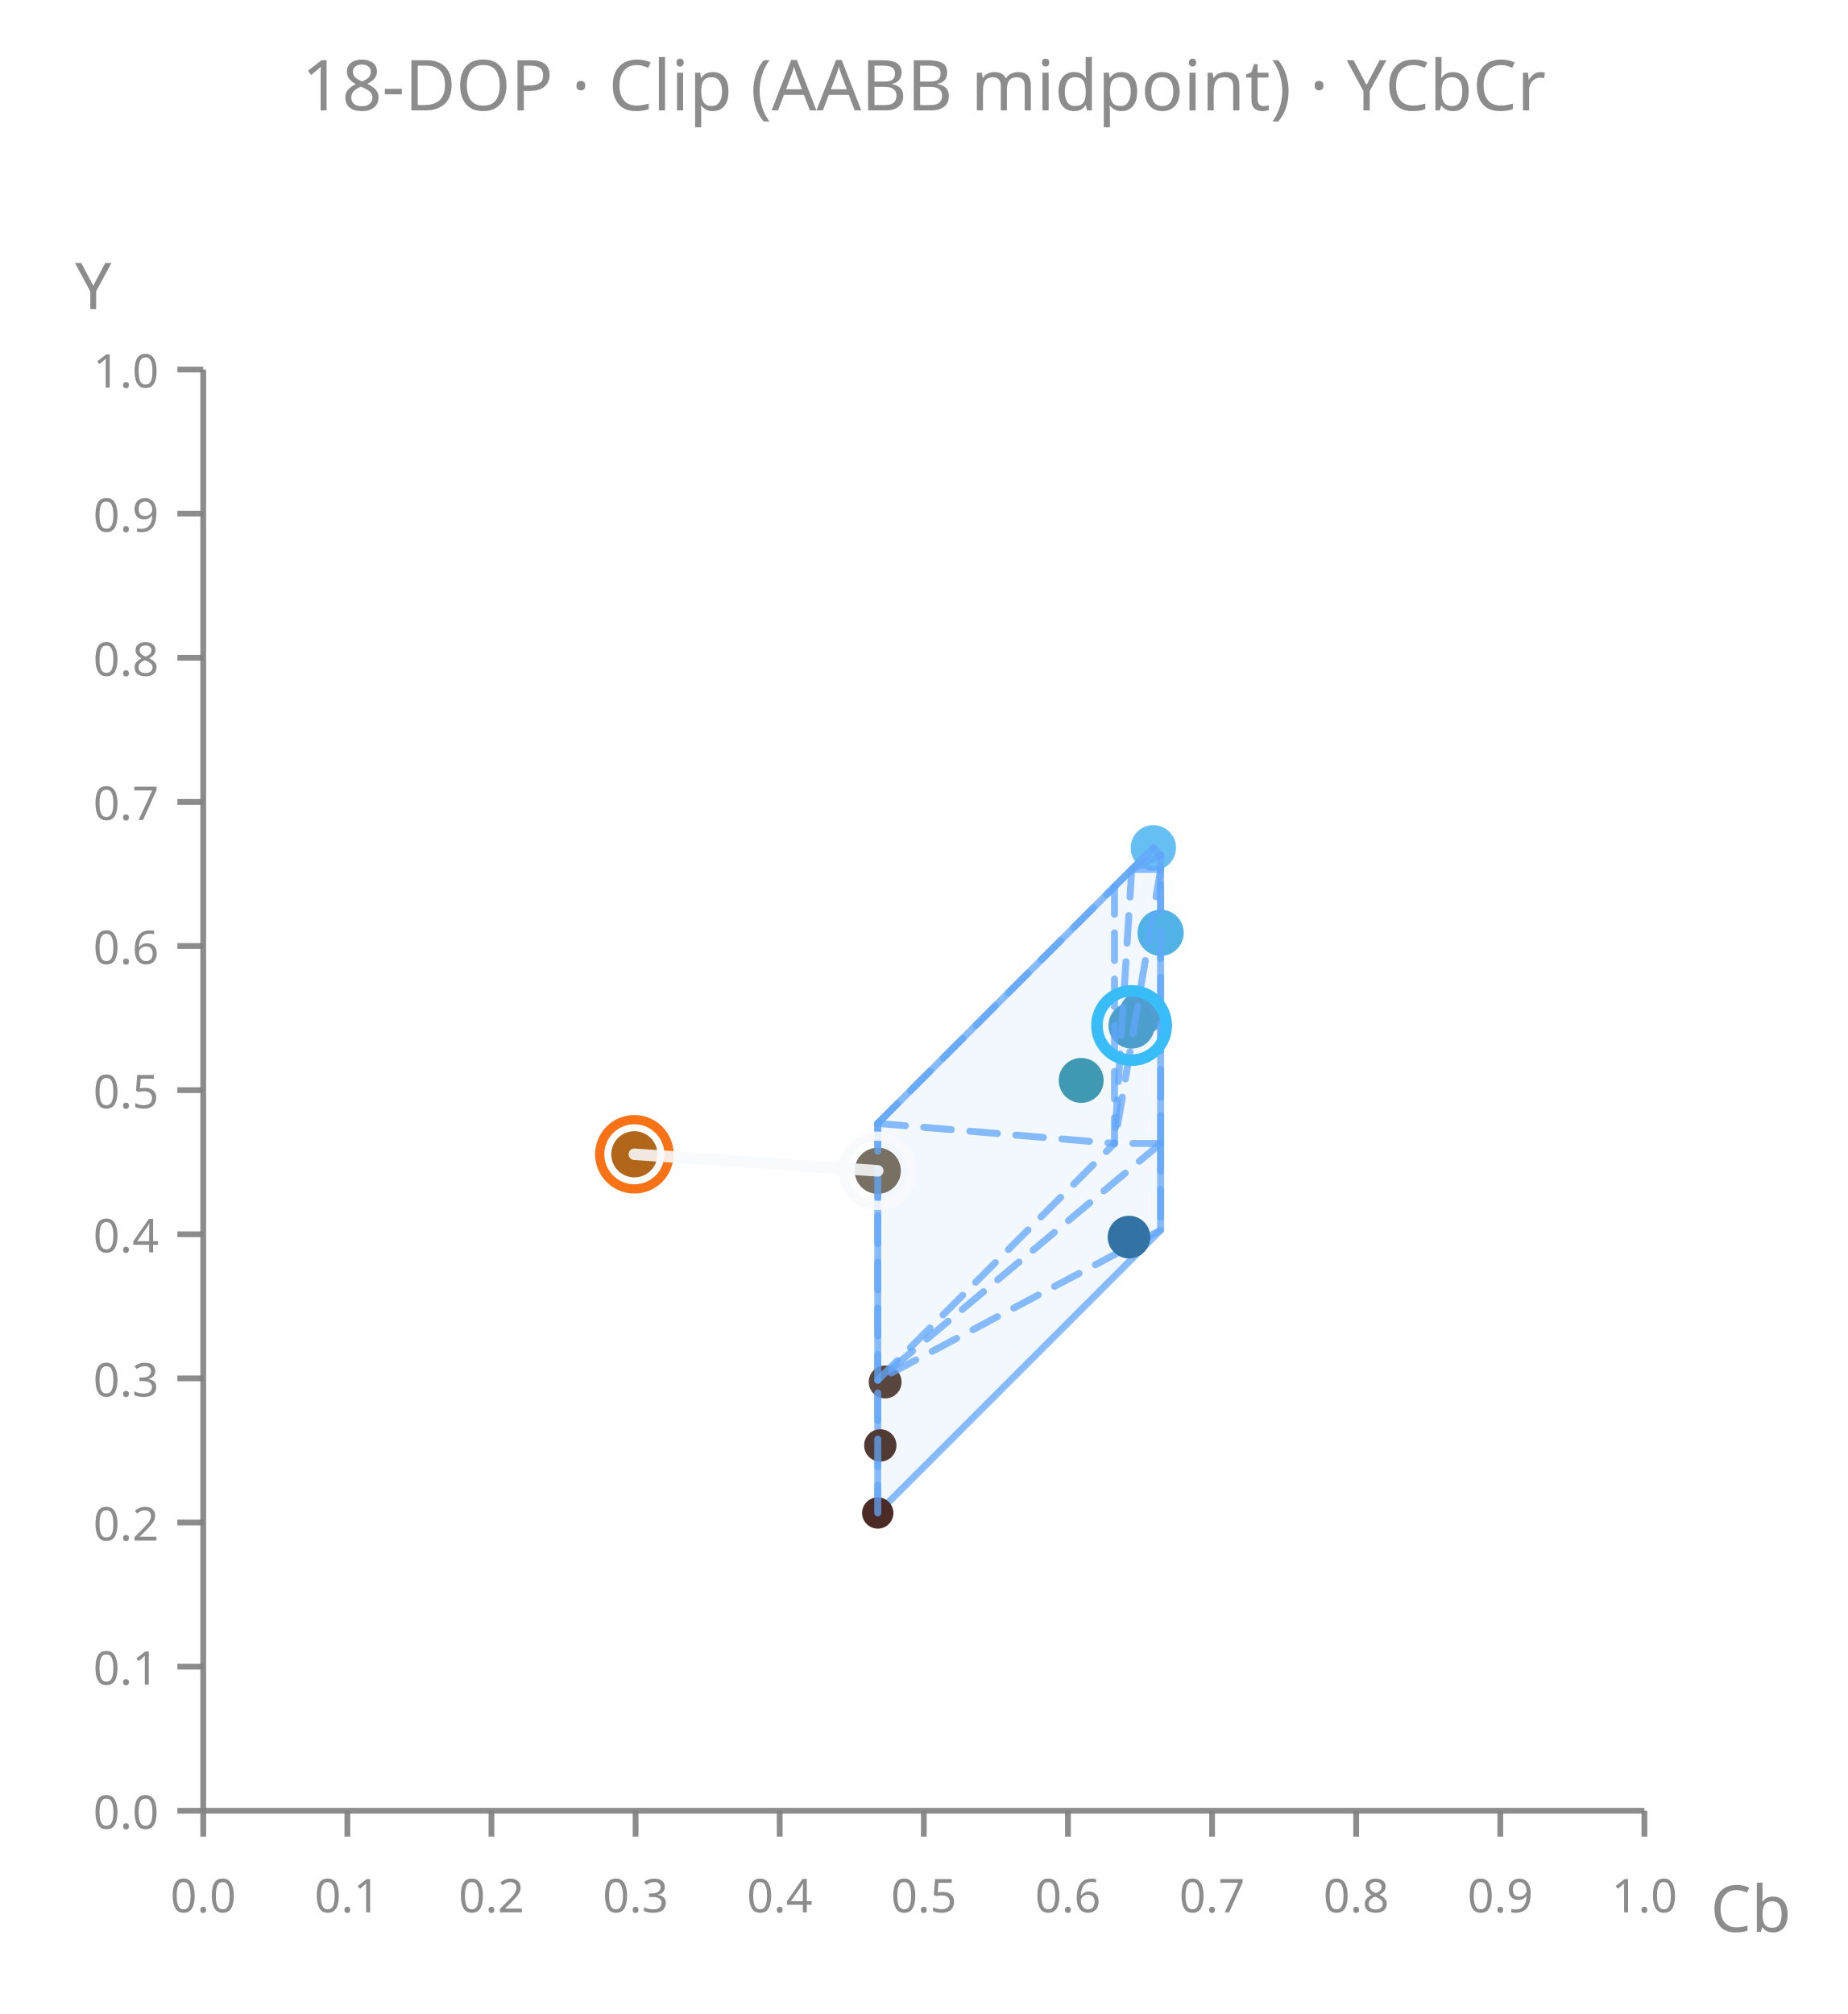
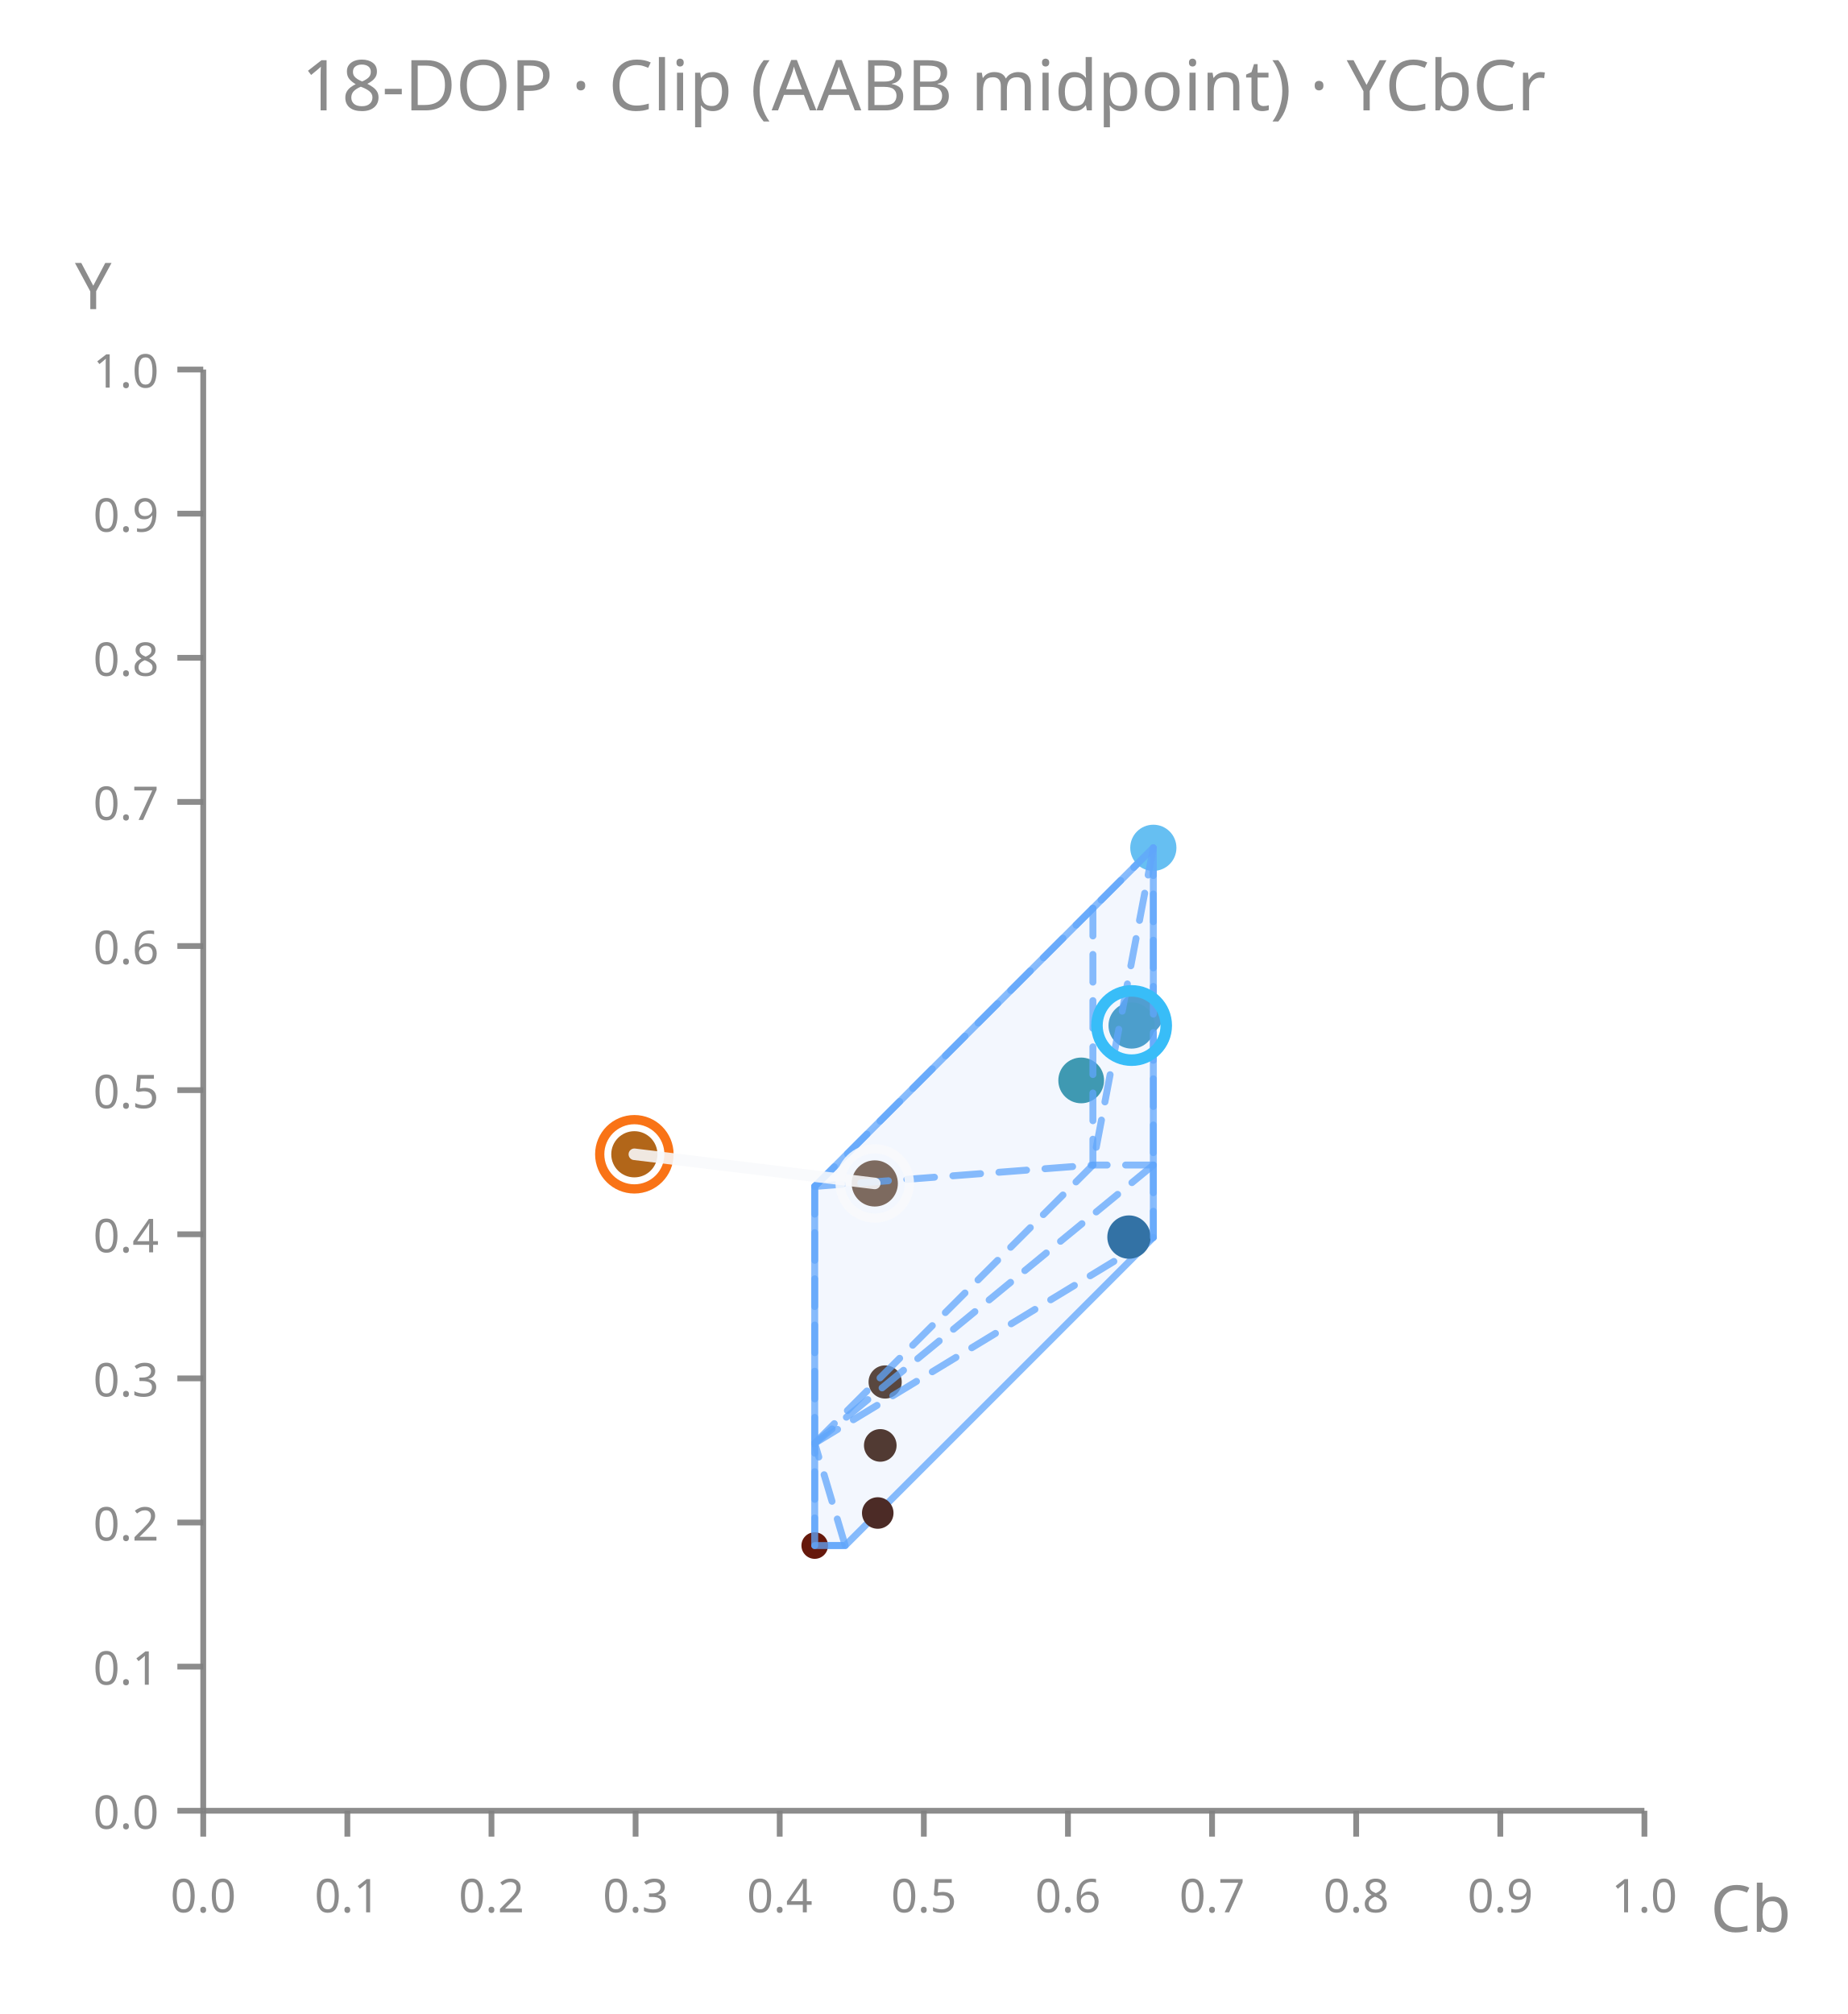
<svg xmlns="http://www.w3.org/2000/svg" baseProfile="full" height="436.0px" version="1.1" viewBox="0,0,400.0,436.0" width="400.0px">
  <defs />
  <g class="layer_bg" />
  <g class="layer_boundary">
-     <polygon fill="rgba(59,130,246,0.06)" points="190.024,243.197 190.024,327.544 251.266,266.302 251.266,185.118 249.685,183.537" stroke="rgba(96,165,250,0.75)" stroke-linejoin="round" stroke-width="1.5" />
+     <polygon fill="rgba(59,130,246,0.06)" points="176.378,334.592 182.976,334.592 249.685,267.884 249.685,183.537 176.378,256.843" stroke="rgba(96,165,250,0.75)" stroke-linejoin="round" stroke-width="1.5" />
  </g>
  <g class="layer_axes">
    <line fill="none" stroke="rgba(128,128,128,0.9)" stroke-width="1.25" x1="44.0" x2="356" y1="392.0" y2="392.0" />
    <line fill="none" stroke="rgba(128,128,128,0.9)" stroke-width="1.25" x1="44.0" x2="44.0" y1="392.0" y2="80" />
    <line fill="none" stroke="rgba(128,128,128,0.9)" stroke-width="1.25" x1="44.0" x2="44.0" y1="392.0" y2="397.6" />
    <text dominant-baseline="hanging" fill="rgba(128,128,128,0.9)" font-family="sans-serif" font-size="10.08" text-anchor="middle" x="44.0" y="406.168">0.0</text>
    <line fill="none" stroke="rgba(128,128,128,0.9)" stroke-width="1.25" x1="75.2" x2="75.2" y1="392.0" y2="397.6" />
    <text dominant-baseline="hanging" fill="rgba(128,128,128,0.9)" font-family="sans-serif" font-size="10.08" text-anchor="middle" x="75.2" y="406.168">0.1</text>
    <line fill="none" stroke="rgba(128,128,128,0.9)" stroke-width="1.25" x1="106.4" x2="106.4" y1="392.0" y2="397.6" />
    <text dominant-baseline="hanging" fill="rgba(128,128,128,0.9)" font-family="sans-serif" font-size="10.08" text-anchor="middle" x="106.4" y="406.168">0.2</text>
    <line fill="none" stroke="rgba(128,128,128,0.9)" stroke-width="1.25" x1="137.6" x2="137.6" y1="392.0" y2="397.6" />
    <text dominant-baseline="hanging" fill="rgba(128,128,128,0.9)" font-family="sans-serif" font-size="10.08" text-anchor="middle" x="137.6" y="406.168">0.3</text>
    <line fill="none" stroke="rgba(128,128,128,0.9)" stroke-width="1.25" x1="168.8" x2="168.8" y1="392.0" y2="397.6" />
    <text dominant-baseline="hanging" fill="rgba(128,128,128,0.9)" font-family="sans-serif" font-size="10.08" text-anchor="middle" x="168.8" y="406.168">0.4</text>
    <line fill="none" stroke="rgba(128,128,128,0.9)" stroke-width="1.25" x1="200" x2="200" y1="392.0" y2="397.6" />
    <text dominant-baseline="hanging" fill="rgba(128,128,128,0.9)" font-family="sans-serif" font-size="10.08" text-anchor="middle" x="200" y="406.168">0.5</text>
    <line fill="none" stroke="rgba(128,128,128,0.9)" stroke-width="1.25" x1="231.2" x2="231.2" y1="392.0" y2="397.6" />
    <text dominant-baseline="hanging" fill="rgba(128,128,128,0.9)" font-family="sans-serif" font-size="10.08" text-anchor="middle" x="231.2" y="406.168">0.6</text>
    <line fill="none" stroke="rgba(128,128,128,0.9)" stroke-width="1.25" x1="262.4" x2="262.4" y1="392.0" y2="397.6" />
    <text dominant-baseline="hanging" fill="rgba(128,128,128,0.9)" font-family="sans-serif" font-size="10.08" text-anchor="middle" x="262.4" y="406.168">0.7</text>
    <line fill="none" stroke="rgba(128,128,128,0.9)" stroke-width="1.25" x1="293.6" x2="293.6" y1="392.0" y2="397.6" />
    <text dominant-baseline="hanging" fill="rgba(128,128,128,0.9)" font-family="sans-serif" font-size="10.08" text-anchor="middle" x="293.6" y="406.168">0.8</text>
    <line fill="none" stroke="rgba(128,128,128,0.9)" stroke-width="1.25" x1="324.8" x2="324.8" y1="392.0" y2="397.6" />
    <text dominant-baseline="hanging" fill="rgba(128,128,128,0.9)" font-family="sans-serif" font-size="10.08" text-anchor="middle" x="324.8" y="406.168">0.9</text>
    <line fill="none" stroke="rgba(128,128,128,0.9)" stroke-width="1.25" x1="356" x2="356" y1="392.0" y2="397.6" />
    <text dominant-baseline="hanging" fill="rgba(128,128,128,0.9)" font-family="sans-serif" font-size="10.08" text-anchor="middle" x="356" y="406.168">1.0</text>
    <line fill="none" stroke="rgba(128,128,128,0.9)" stroke-width="1.25" x1="44.0" x2="38.4" y1="392.0" y2="392.0" />
    <text dominant-baseline="central" fill="rgba(128,128,128,0.9)" font-family="sans-serif" font-size="10.08" text-anchor="end" x="34.4" y="392.0">0.0</text>
    <line fill="none" stroke="rgba(128,128,128,0.9)" stroke-width="1.25" x1="44.0" x2="38.4" y1="360.8" y2="360.8" />
    <text dominant-baseline="central" fill="rgba(128,128,128,0.9)" font-family="sans-serif" font-size="10.08" text-anchor="end" x="34.4" y="360.8">0.1</text>
    <line fill="none" stroke="rgba(128,128,128,0.9)" stroke-width="1.25" x1="44.0" x2="38.4" y1="329.6" y2="329.6" />
    <text dominant-baseline="central" fill="rgba(128,128,128,0.9)" font-family="sans-serif" font-size="10.08" text-anchor="end" x="34.4" y="329.6">0.2</text>
    <line fill="none" stroke="rgba(128,128,128,0.9)" stroke-width="1.25" x1="44.0" x2="38.4" y1="298.4" y2="298.4" />
    <text dominant-baseline="central" fill="rgba(128,128,128,0.9)" font-family="sans-serif" font-size="10.08" text-anchor="end" x="34.4" y="298.4">0.3</text>
    <line fill="none" stroke="rgba(128,128,128,0.9)" stroke-width="1.25" x1="44.0" x2="38.4" y1="267.2" y2="267.2" />
    <text dominant-baseline="central" fill="rgba(128,128,128,0.9)" font-family="sans-serif" font-size="10.08" text-anchor="end" x="34.4" y="267.2">0.4</text>
    <line fill="none" stroke="rgba(128,128,128,0.9)" stroke-width="1.25" x1="44.0" x2="38.4" y1="236" y2="236" />
    <text dominant-baseline="central" fill="rgba(128,128,128,0.9)" font-family="sans-serif" font-size="10.08" text-anchor="end" x="34.4" y="236">0.5</text>
    <line fill="none" stroke="rgba(128,128,128,0.9)" stroke-width="1.25" x1="44.0" x2="38.4" y1="204.8" y2="204.8" />
    <text dominant-baseline="central" fill="rgba(128,128,128,0.9)" font-family="sans-serif" font-size="10.08" text-anchor="end" x="34.4" y="204.8">0.6</text>
    <line fill="none" stroke="rgba(128,128,128,0.9)" stroke-width="1.25" x1="44.0" x2="38.4" y1="173.6" y2="173.6" />
    <text dominant-baseline="central" fill="rgba(128,128,128,0.9)" font-family="sans-serif" font-size="10.08" text-anchor="end" x="34.4" y="173.6">0.7</text>
    <line fill="none" stroke="rgba(128,128,128,0.9)" stroke-width="1.25" x1="44.0" x2="38.4" y1="142.4" y2="142.4" />
    <text dominant-baseline="central" fill="rgba(128,128,128,0.9)" font-family="sans-serif" font-size="10.08" text-anchor="end" x="34.4" y="142.4">0.8</text>
    <line fill="none" stroke="rgba(128,128,128,0.9)" stroke-width="1.25" x1="44.0" x2="38.4" y1="111.2" y2="111.2" />
    <text dominant-baseline="central" fill="rgba(128,128,128,0.9)" font-family="sans-serif" font-size="10.08" text-anchor="end" x="34.4" y="111.2">0.9</text>
    <line fill="none" stroke="rgba(128,128,128,0.9)" stroke-width="1.25" x1="44.0" x2="38.4" y1="80" y2="80" />
    <text dominant-baseline="central" fill="rgba(128,128,128,0.9)" font-family="sans-serif" font-size="10.08" text-anchor="end" x="34.4" y="80">1.0</text>
    <text fill="rgba(128,128,128,0.9)" font-family="sans-serif" font-size="14" x="370.3" y="418.208">Cb</text>
    <text fill="rgba(128,128,128,0.9)" font-family="sans-serif" font-size="14" x="16.224" y="66.928">Y</text>
  </g>
  <g class="layer_dots">
    <circle cx="137.332" cy="249.884" fill="rgb(178,102,25)" r="5.0" stroke="none" />
-     <circle cx="190.024" cy="327.544" fill="rgb(76,43,38)" r="3.387" stroke="none" />
-     <circle cx="190.571" cy="312.911" fill="rgb(81,58,51)" r="3.5" stroke="none" />
-     <circle cx="191.625" cy="299.177" fill="rgb(89,71,63)" r="3.56" stroke="none" />
-     <circle cx="190.024" cy="253.462" fill="rgb(120,112,98)" r="5.0" stroke="none" />
-     <line fill="none" stroke="rgba(96,165,250,0.75)" stroke-dasharray="6,4" stroke-linecap="round" stroke-width="1.5" x1="190.024" x2="190.024" y1="327.544" y2="298.792" />
-     <line fill="none" stroke="rgba(96,165,250,0.75)" stroke-dasharray="6,4" stroke-linecap="round" stroke-width="1.5" x1="190.024" x2="190.024" y1="243.197" y2="298.792" />
-     <line fill="none" stroke="rgba(96,165,250,0.75)" stroke-dasharray="6,4" stroke-linecap="round" stroke-width="1.5" x1="251.266" x2="190.024" y1="266.302" y2="298.792" />
-     <line fill="none" stroke="rgba(96,165,250,0.75)" stroke-dasharray="6,4" stroke-linecap="round" stroke-width="1.5" x1="251.266" x2="190.024" y1="247.536" y2="298.792" />
-     <line fill="none" stroke="rgba(96,165,250,0.75)" stroke-dasharray="6,4" stroke-linecap="round" stroke-width="1.5" x1="190.024" x2="241.28" y1="243.197" y2="191.941" />
-     <line fill="none" stroke="rgba(96,165,250,0.75)" stroke-dasharray="6,4" stroke-linecap="round" stroke-width="1.5" x1="190.024" x2="241.28" y1="243.197" y2="247.536" />
-     <line fill="none" stroke="rgba(96,165,250,0.75)" stroke-dasharray="6,4" stroke-linecap="round" stroke-width="1.5" x1="190.024" x2="241.28" y1="298.792" y2="247.536" />
-     <circle cx="244.414" cy="267.808" fill="rgb(51,114,165)" r="4.616" stroke="none" />
-     <circle cx="247.049" cy="219.433" fill="rgb(81,158,209)" r="4.764" stroke="none" />
+     <circle cx="176.378" cy="334.592" fill="rgb(102,25,12)" r="2.875" stroke="none" />
+     <line fill="none" stroke="rgba(96,165,250,0.75)" stroke-dasharray="6,4" stroke-linecap="round" stroke-width="1.5" x1="176.378" x2="182.976" y1="334.592" y2="334.592" />
+     <circle cx="190.024" cy="327.544" fill="rgb(76,43,38)" r="3.413" stroke="none" />
+     <circle cx="190.571" cy="312.911" fill="rgb(81,58,51)" r="3.531" stroke="none" />
+     <circle cx="189.378" cy="256.196" fill="rgb(125,106,95)" r="5.0" stroke="none" />
+     <circle cx="191.625" cy="299.177" fill="rgb(89,71,63)" r="3.593" stroke="none" />
+     <line fill="none" stroke="rgba(96,165,250,0.75)" stroke-dasharray="6,4" stroke-linecap="round" stroke-width="1.5" x1="182.976" x2="176.378" y1="334.592" y2="312.438" />
+     <line fill="none" stroke="rgba(96,165,250,0.75)" stroke-dasharray="6,4" stroke-linecap="round" stroke-width="1.5" x1="176.378" x2="176.378" y1="334.592" y2="312.438" />
+     <line fill="none" stroke="rgba(96,165,250,0.75)" stroke-dasharray="6,4" stroke-linecap="round" stroke-width="1.5" x1="176.378" x2="176.378" y1="256.843" y2="312.438" />
+     <line fill="none" stroke="rgba(96,165,250,0.75)" stroke-dasharray="6,4" stroke-linecap="round" stroke-width="1.5" x1="249.685" x2="176.378" y1="267.884" y2="312.438" />
+     <line fill="none" stroke="rgba(96,165,250,0.75)" stroke-dasharray="6,4" stroke-linecap="round" stroke-width="1.5" x1="249.685" x2="176.378" y1="252.214" y2="312.438" />
+     <line fill="none" stroke="rgba(96,165,250,0.75)" stroke-dasharray="6,4" stroke-linecap="round" stroke-width="1.5" x1="176.378" x2="236.602" y1="256.843" y2="196.62" />
+     <line fill="none" stroke="rgba(96,165,250,0.75)" stroke-dasharray="6,4" stroke-linecap="round" stroke-width="1.5" x1="176.378" x2="236.602" y1="256.843" y2="252.214" />
+     <line fill="none" stroke="rgba(96,165,250,0.75)" stroke-dasharray="6,4" stroke-linecap="round" stroke-width="1.5" x1="176.378" x2="236.602" y1="312.438" y2="252.214" />
+     <circle cx="244.414" cy="267.808" fill="rgb(51,114,165)" r="4.692" stroke="none" />
+     <line fill="none" stroke="rgba(96,165,250,0.75)" stroke-dasharray="6,4" stroke-linecap="round" stroke-width="1.5" x1="249.685" x2="249.685" y1="252.214" y2="267.884" />
+     <circle cx="247.049" cy="219.433" fill="rgb(81,158,209)" r="4.846" stroke="none" />
    <circle cx="244.98" cy="222.01" fill="rgb(76,158,204)" r="5.0" stroke="none" />
-     <line fill="none" stroke="rgba(96,165,250,0.75)" stroke-dasharray="6,4" stroke-linecap="round" stroke-width="1.5" x1="251.266" x2="251.266" y1="247.536" y2="266.302" />
-     <circle cx="234.066" cy="233.894" fill="rgb(63,153,178)" r="4.863" stroke="none" />
-     <circle cx="249.685" cy="183.537" fill="rgb(102,191,242)" r="4.911" stroke="none" />
-     <line fill="none" stroke="rgba(96,165,250,0.75)" stroke-dasharray="6,4" stroke-linecap="round" stroke-width="1.5" x1="249.685" x2="251.266" y1="183.537" y2="185.118" />
-     <line fill="none" stroke="rgba(96,165,250,0.75)" stroke-dasharray="6,4" stroke-linecap="round" stroke-width="1.5" x1="249.685" x2="245.006" y1="183.537" y2="188.215" />
-     <line fill="none" stroke="rgba(96,165,250,0.75)" stroke-dasharray="6,4" stroke-linecap="round" stroke-width="1.5" x1="251.266" x2="251.266" y1="188.215" y2="185.118" />
-     <line fill="none" stroke="rgba(96,165,250,0.75)" stroke-dasharray="6,4" stroke-linecap="round" stroke-width="1.5" x1="251.266" x2="245.006" y1="185.118" y2="188.215" />
-     <circle cx="251.266" cy="201.936" fill="rgb(81,178,229)" r="5.0" stroke="none" />
-     <line fill="none" stroke="rgba(96,165,250,0.75)" stroke-dasharray="6,4" stroke-linecap="round" stroke-width="1.5" x1="251.266" x2="251.266" y1="247.536" y2="188.215" />
-     <line fill="none" stroke="rgba(96,165,250,0.75)" stroke-dasharray="6,4" stroke-linecap="round" stroke-width="1.5" x1="251.266" x2="241.28" y1="247.536" y2="247.536" />
-     <line fill="none" stroke="rgba(96,165,250,0.75)" stroke-dasharray="6,4" stroke-linecap="round" stroke-width="1.5" x1="251.266" x2="245.006" y1="188.215" y2="188.215" />
-     <line fill="none" stroke="rgba(96,165,250,0.75)" stroke-dasharray="6,4" stroke-linecap="round" stroke-width="1.5" x1="251.266" x2="241.28" y1="188.215" y2="247.536" />
-     <line fill="none" stroke="rgba(96,165,250,0.75)" stroke-dasharray="6,4" stroke-linecap="round" stroke-width="1.5" x1="245.006" x2="241.28" y1="188.215" y2="191.941" />
-     <line fill="none" stroke="rgba(96,165,250,0.75)" stroke-dasharray="6,4" stroke-linecap="round" stroke-width="1.5" x1="245.006" x2="241.28" y1="188.215" y2="247.536" />
-     <line fill="none" stroke="rgba(96,165,250,0.75)" stroke-dasharray="6,4" stroke-linecap="round" stroke-width="1.5" x1="241.28" x2="241.28" y1="191.941" y2="247.536" />
+     <circle cx="234.066" cy="233.894" fill="rgb(63,153,178)" r="4.95" stroke="none" />
+     <circle cx="249.685" cy="183.537" fill="rgb(102,191,242)" r="5.0" stroke="none" />
+     <line fill="none" stroke="rgba(96,165,250,0.75)" stroke-dasharray="6,4" stroke-linecap="round" stroke-width="1.5" x1="249.685" x2="249.685" y1="183.537" y2="252.214" />
+     <line fill="none" stroke="rgba(96,165,250,0.75)" stroke-dasharray="6,4" stroke-linecap="round" stroke-width="1.5" x1="249.685" x2="236.602" y1="183.537" y2="196.62" />
+     <line fill="none" stroke="rgba(96,165,250,0.75)" stroke-dasharray="6,4" stroke-linecap="round" stroke-width="1.5" x1="249.685" x2="236.602" y1="183.537" y2="252.214" />
+     <line fill="none" stroke="rgba(96,165,250,0.75)" stroke-dasharray="6,4" stroke-linecap="round" stroke-width="1.5" x1="249.685" x2="236.602" y1="252.214" y2="252.214" />
+     <line fill="none" stroke="rgba(96,165,250,0.75)" stroke-dasharray="6,4" stroke-linecap="round" stroke-width="1.5" x1="236.602" x2="236.602" y1="196.62" y2="252.214" />
  </g>
  <g class="layer_overlay">
    <circle cx="244.98" cy="222.01" fill="none" r="7.5" stroke="rgba(56,189,248,1.0)" stroke-width="2.5" />
    <circle cx="137.332" cy="249.884" fill="none" r="7.5" stroke="rgba(249,115,22,1.0)" stroke-width="2.0" />
-     <line stroke="rgba(248,250,252,0.88)" stroke-linecap="round" stroke-width="2.5" x1="137.332" x2="190.024" y1="249.884" y2="253.462" />
-     <circle cx="190.024" cy="253.462" fill="none" r="7.5" stroke="rgba(248,250,252,0.88)" stroke-width="2.0" />
+     <line stroke="rgba(248,250,252,0.88)" stroke-linecap="round" stroke-width="2.5" x1="137.332" x2="189.378" y1="249.884" y2="256.196" />
+     <circle cx="189.378" cy="256.196" fill="none" r="7.5" stroke="rgba(248,250,252,0.88)" stroke-width="2.0" />
  </g>
  <g class="layer_header">
    <text dominant-baseline="central" fill="rgba(128,128,128,0.9)" font-family="sans-serif" font-size="15.2" text-anchor="middle" x="200.0" y="18.0">18-DOP · Clip (AABB midpoint) · YCbCr</text>
  </g>
</svg>
